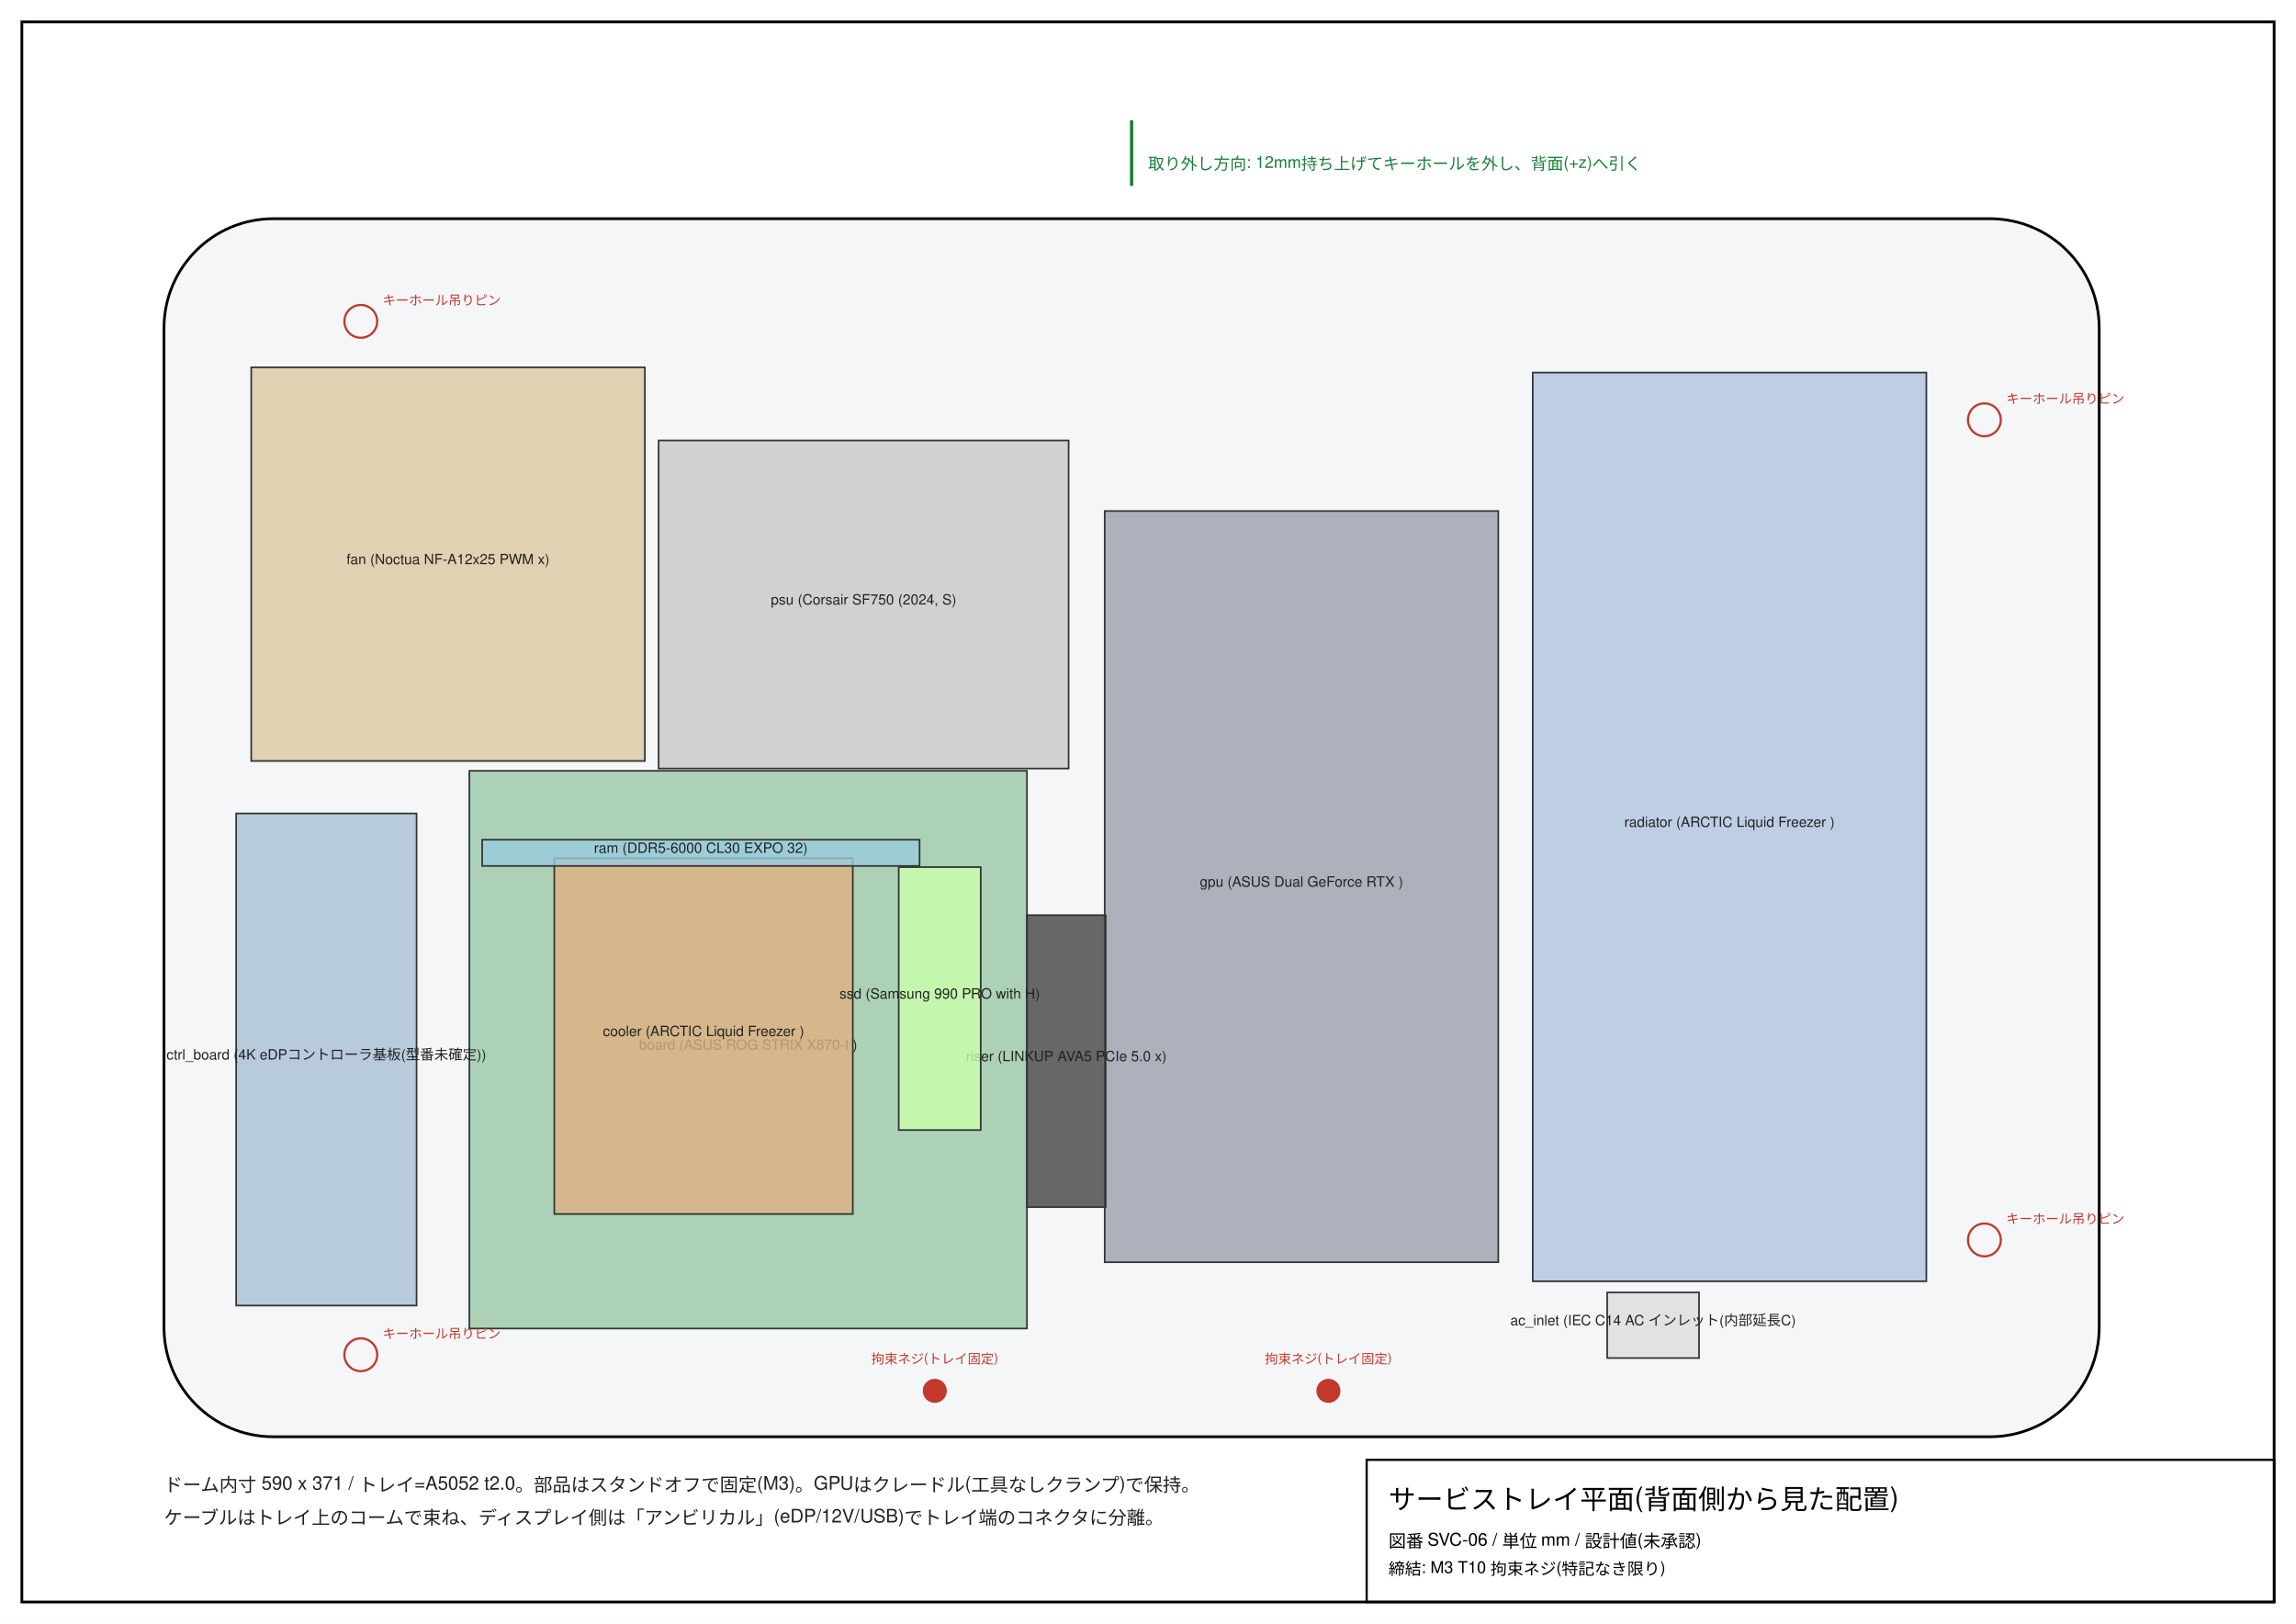
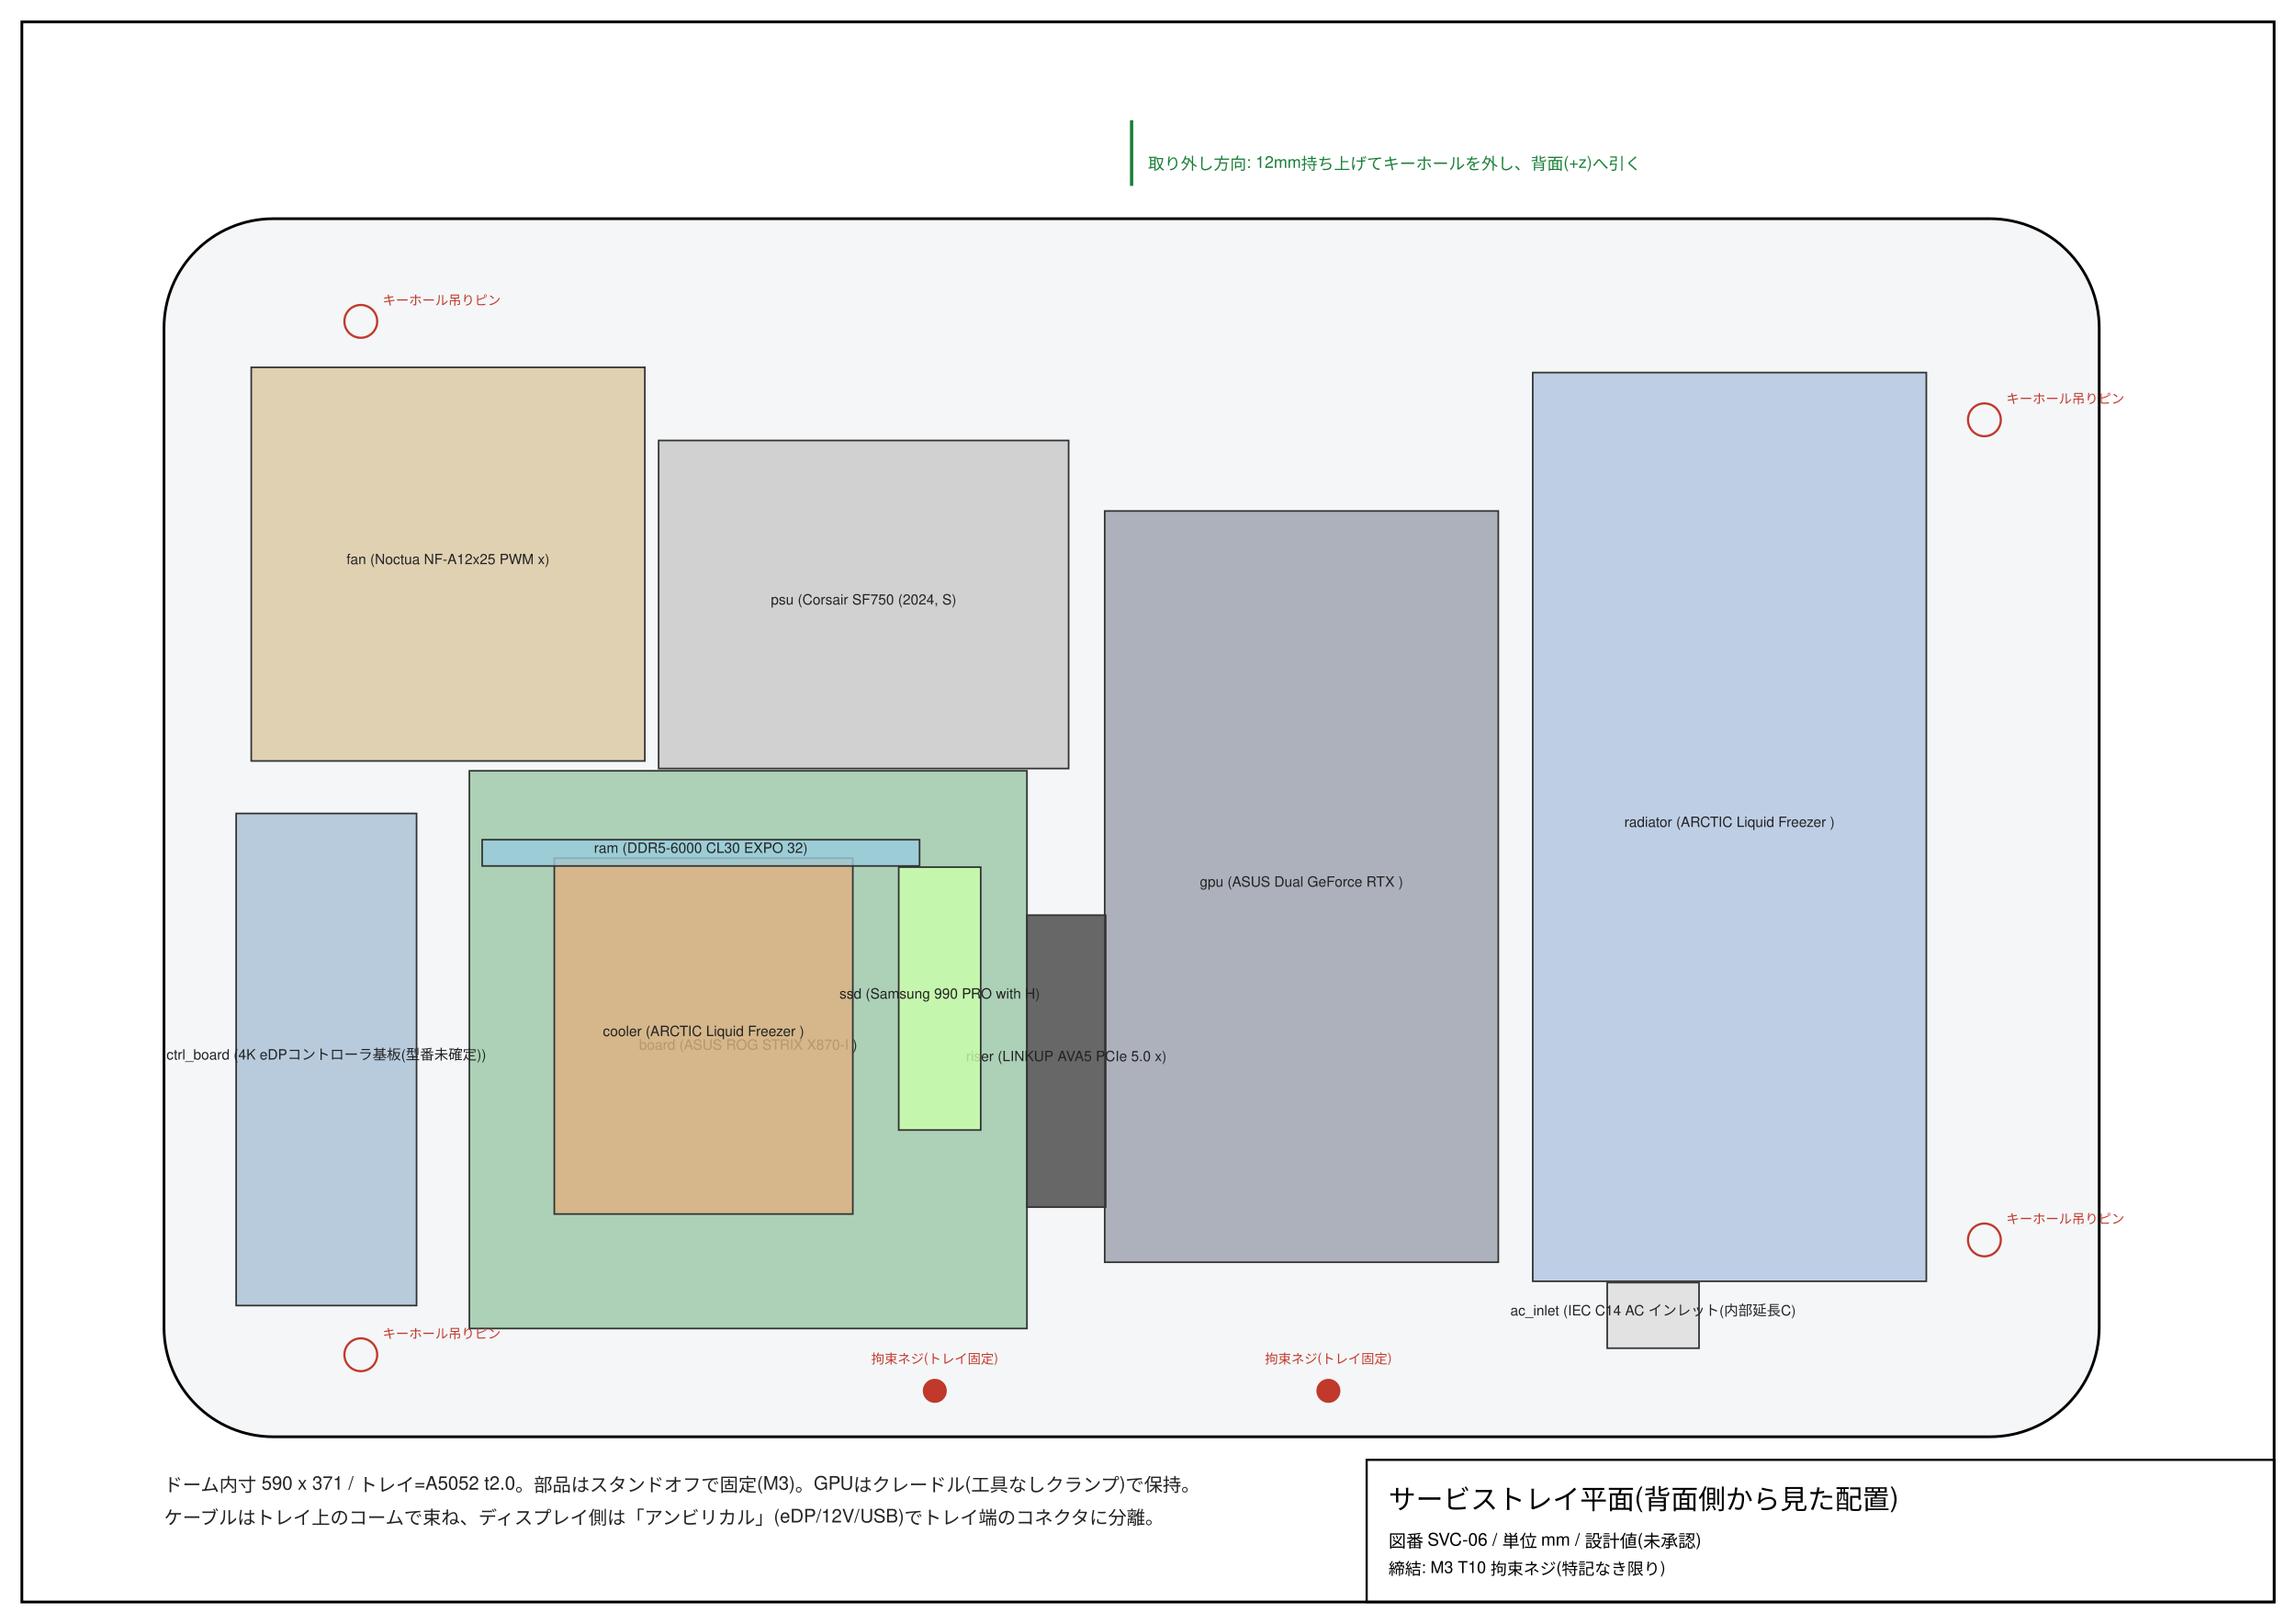
<svg xmlns="http://www.w3.org/2000/svg" viewBox="0 0 420 297" font-family="Helvetica,Arial,sans-serif">
  <rect width="100%" height="100%" fill="#fff" />
  <rect x="4" y="4" width="412" height="289" fill="none" stroke="#000" stroke-width="0.5" />
  <rect x="250" y="267" width="166" height="26" fill="none" stroke="#000" stroke-width="0.4" />
  <text x="254" y="276" font-size="5">サービストレイ平面(背面側から見た配置)</text>
  <text x="254" y="283" font-size="3.2">図番 SVC-06 / 単位 mm / 設計値(未承認)</text>
  <text x="254" y="288" font-size="3">締結: M3 T10 拘束ネジ(特記なき限り)</text>
  <rect x="30" y="40" width="354.0" height="222.78" rx="20" fill="#f4f6f8" stroke="#000" stroke-width=".5" />
  <rect x="85.86" y="140.98" width="102.0" height="102.0" fill="#9ac8a6" fill-opacity=".8" stroke="#333" stroke-width=".3" />
  <text x="136.86" y="191.98" font-size="2.6" text-anchor="middle" fill="#222">board (ASUS ROG STRIX X870-I )</text>
  <rect x="101.4" y="156.958" width="54.6" height="65.082" fill="#e0b080" fill-opacity=".8" stroke="#333" stroke-width=".3" />
  <text x="128.7" y="189.499" font-size="2.6" text-anchor="middle" fill="#222">cooler (ARCTIC Liquid Freezer )</text>
  <rect x="280.38" y="68.14" width="72.0" height="166.2" fill="#b0c4de" fill-opacity=".8" stroke="#333" stroke-width=".3" />
  <text x="316.38" y="151.24" font-size="2.6" text-anchor="middle" fill="#222">radiator (ARCTIC Liquid Freezer )</text>
  <rect x="202.08" y="93.46" width="72.0" height="137.4" fill="#9aa0ad" fill-opacity=".8" stroke="#333" stroke-width=".3" />
  <text x="238.08" y="162.16" font-size="2.6" text-anchor="middle" fill="#222">gpu (ASUS Dual GeForce RTX )</text>
  <rect x="187.86" y="167.38" width="14.4" height="53.4" fill="#444" fill-opacity=".8" stroke="#333" stroke-width=".3" />
  <text x="195.06" y="194.08" font-size="2.6" text-anchor="middle" fill="#222">riser (LINKUP AVA5 PCIe 5.0 x)</text>
  <rect x="120.48" y="80.56" width="75.0" height="60.0" fill="#c8c8c8" fill-opacity=".8" stroke="#333" stroke-width=".3" />
  <text x="157.98" y="110.56" font-size="2.6" text-anchor="middle" fill="#222">psu (Corsair SF750 (2024, S)</text>
  <rect x="45.96" y="67.18" width="72.0" height="72.0" fill="#d9c8a0" fill-opacity=".8" stroke="#333" stroke-width=".3" />
  <text x="81.96" y="103.18" font-size="2.6" text-anchor="middle" fill="#222">fan (Noctua NF-A12x25 PWM x)</text>
  <rect x="43.2" y="148.78" width="33.0" height="90.0" fill="#a9c0d6" fill-opacity=".8" stroke="#333" stroke-width=".3" />
  <text x="59.7" y="193.78" font-size="2.6" text-anchor="middle" fill="#222">ctrl_board (4K eDPコントローラ基板(型番未確定))</text>
  <rect x="164.4" y="158.59" width="15.0" height="48.09" fill="#cfa" fill-opacity=".8" stroke="#333" stroke-width=".3" />
  <text x="171.9" y="182.635" font-size="2.6" text-anchor="middle" fill="#222">ssd (Samsung 990 PRO with H)</text>
  <rect x="88.2" y="153.58" width="80.01" height="4.8" fill="#9cd" fill-opacity=".8" stroke="#333" stroke-width=".3" />
  <text x="128.205" y="155.98" font-size="2.6" text-anchor="middle" fill="#222">ram (DDR5-6000 CL30 EXPO 32)</text>
-   <rect x="294.0" y="236.38" width="16.8" height="12.0" fill="#ddd" fill-opacity=".8" stroke="#333" stroke-width=".3" />
-   <text x="302.4" y="242.38" font-size="2.6" text-anchor="middle" fill="#222">ac_inlet (IEC C14 AC インレット(内部延長C)</text>
+   <rect x="294.0" y="234.58" width="16.8" height="12.0" fill="#ddd" fill-opacity=".8" stroke="#333" stroke-width=".3" />
+   <text x="302.4" y="240.58" font-size="2.6" text-anchor="middle" fill="#222">ac_inlet (IEC C14 AC インレット(内部延長C)</text>
  <circle cx="66.0" cy="247.78" r="3" fill="none" stroke="#c0392b" stroke-width=".4" />
  <text x="70.0" y="244.78" font-size="2.4" text-anchor="start" fill="#c0392b">キーホール吊りピン</text>
  <circle cx="363.0" cy="226.78" r="3" fill="none" stroke="#c0392b" stroke-width=".4" />
  <text x="367.0" y="223.78" font-size="2.4" text-anchor="start" fill="#c0392b">キーホール吊りピン</text>
  <circle cx="66.0" cy="58.78" r="3" fill="none" stroke="#c0392b" stroke-width=".4" />
  <text x="70.0" y="55.78" font-size="2.4" text-anchor="start" fill="#c0392b">キーホール吊りピン</text>
  <circle cx="363.0" cy="76.78" r="3" fill="none" stroke="#c0392b" stroke-width=".4" />
  <text x="367.0" y="73.78" font-size="2.4" text-anchor="start" fill="#c0392b">キーホール吊りピン</text>
  <circle cx="171.0" cy="254.38" r="2.2" fill="#c0392b" />
  <text x="171.0" y="249.38" font-size="2.4" text-anchor="middle" fill="#c0392b">拘束ネジ(トレイ固定)</text>
  <circle cx="243.0" cy="254.38" r="2.2" fill="#c0392b" />
  <text x="243.0" y="249.38" font-size="2.4" text-anchor="middle" fill="#c0392b">拘束ネジ(トレイ固定)</text>
  <line x1="207.0" y1="34" x2="207.0" y2="22" stroke="#1a7f37" stroke-width=".6" marker-end="url(#a)" />
  <text x="210.0" y="31" font-size="3" text-anchor="start" fill="#1a7f37">取り外し方向: 12mm持ち上げてキーホールを外し、背面(+z)へ引く</text>
  <text x="30" y="272.78" font-size="3.4" text-anchor="start" fill="#222">ドーム内寸 590 x 371 / トレイ=A5052 t2.0。部品はスタンドオフで固定(M3)。GPUはクレードル(工具なしクランプ)で保持。</text>
  <text x="30" y="278.78" font-size="3.4" text-anchor="start" fill="#222">ケーブルはトレイ上のコームで束ね、ディスプレイ側は「アンビリカル」(eDP/12V/USB)でトレイ端のコネクタに分離。</text>
</svg>
